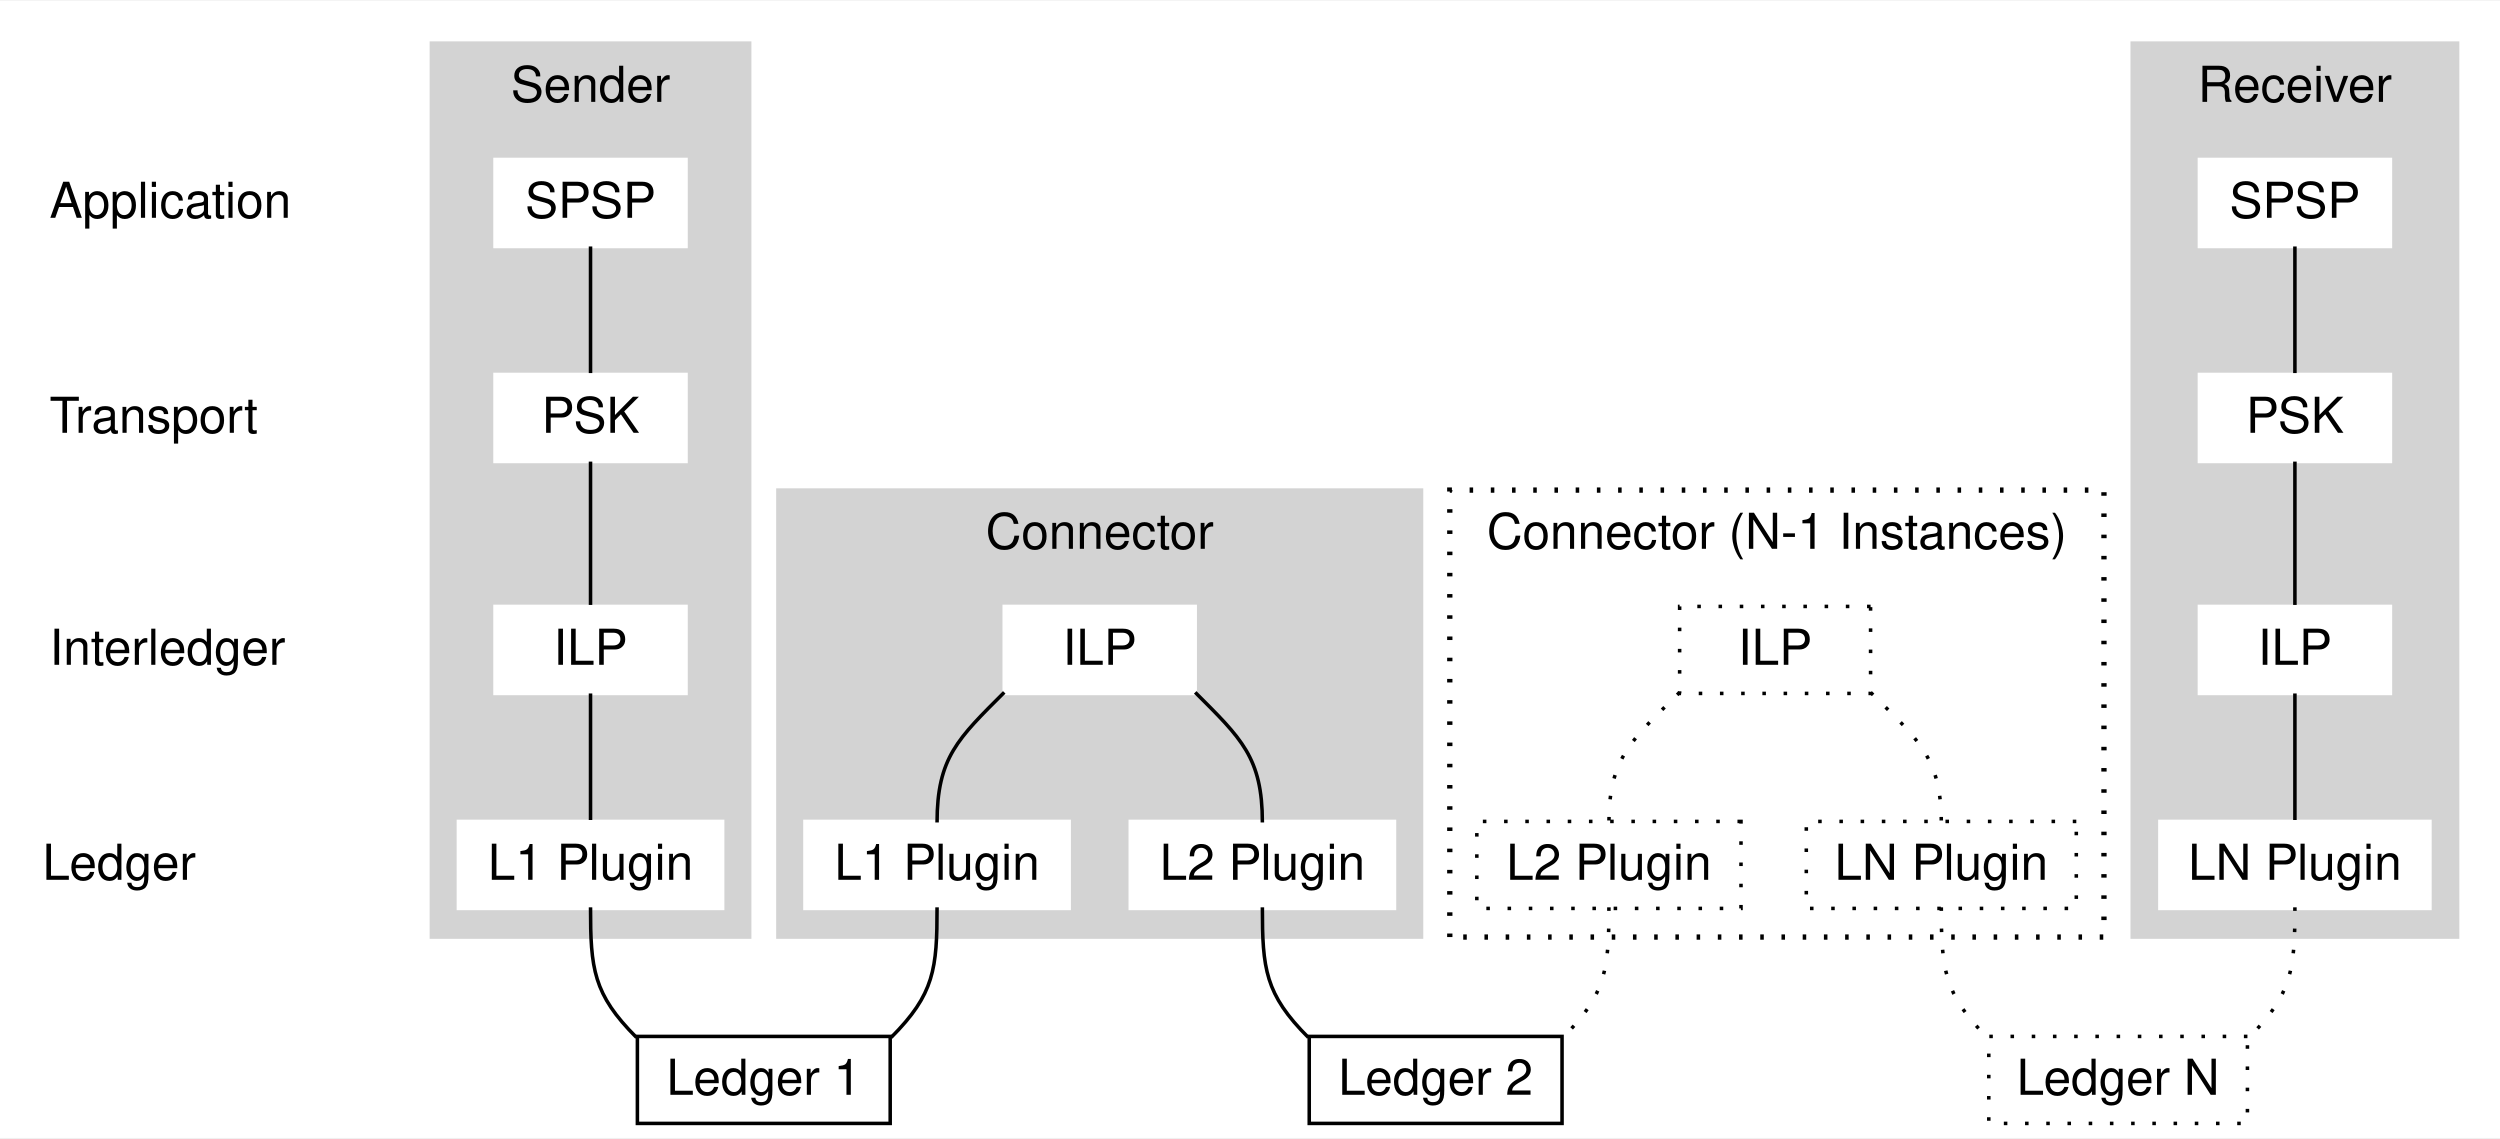
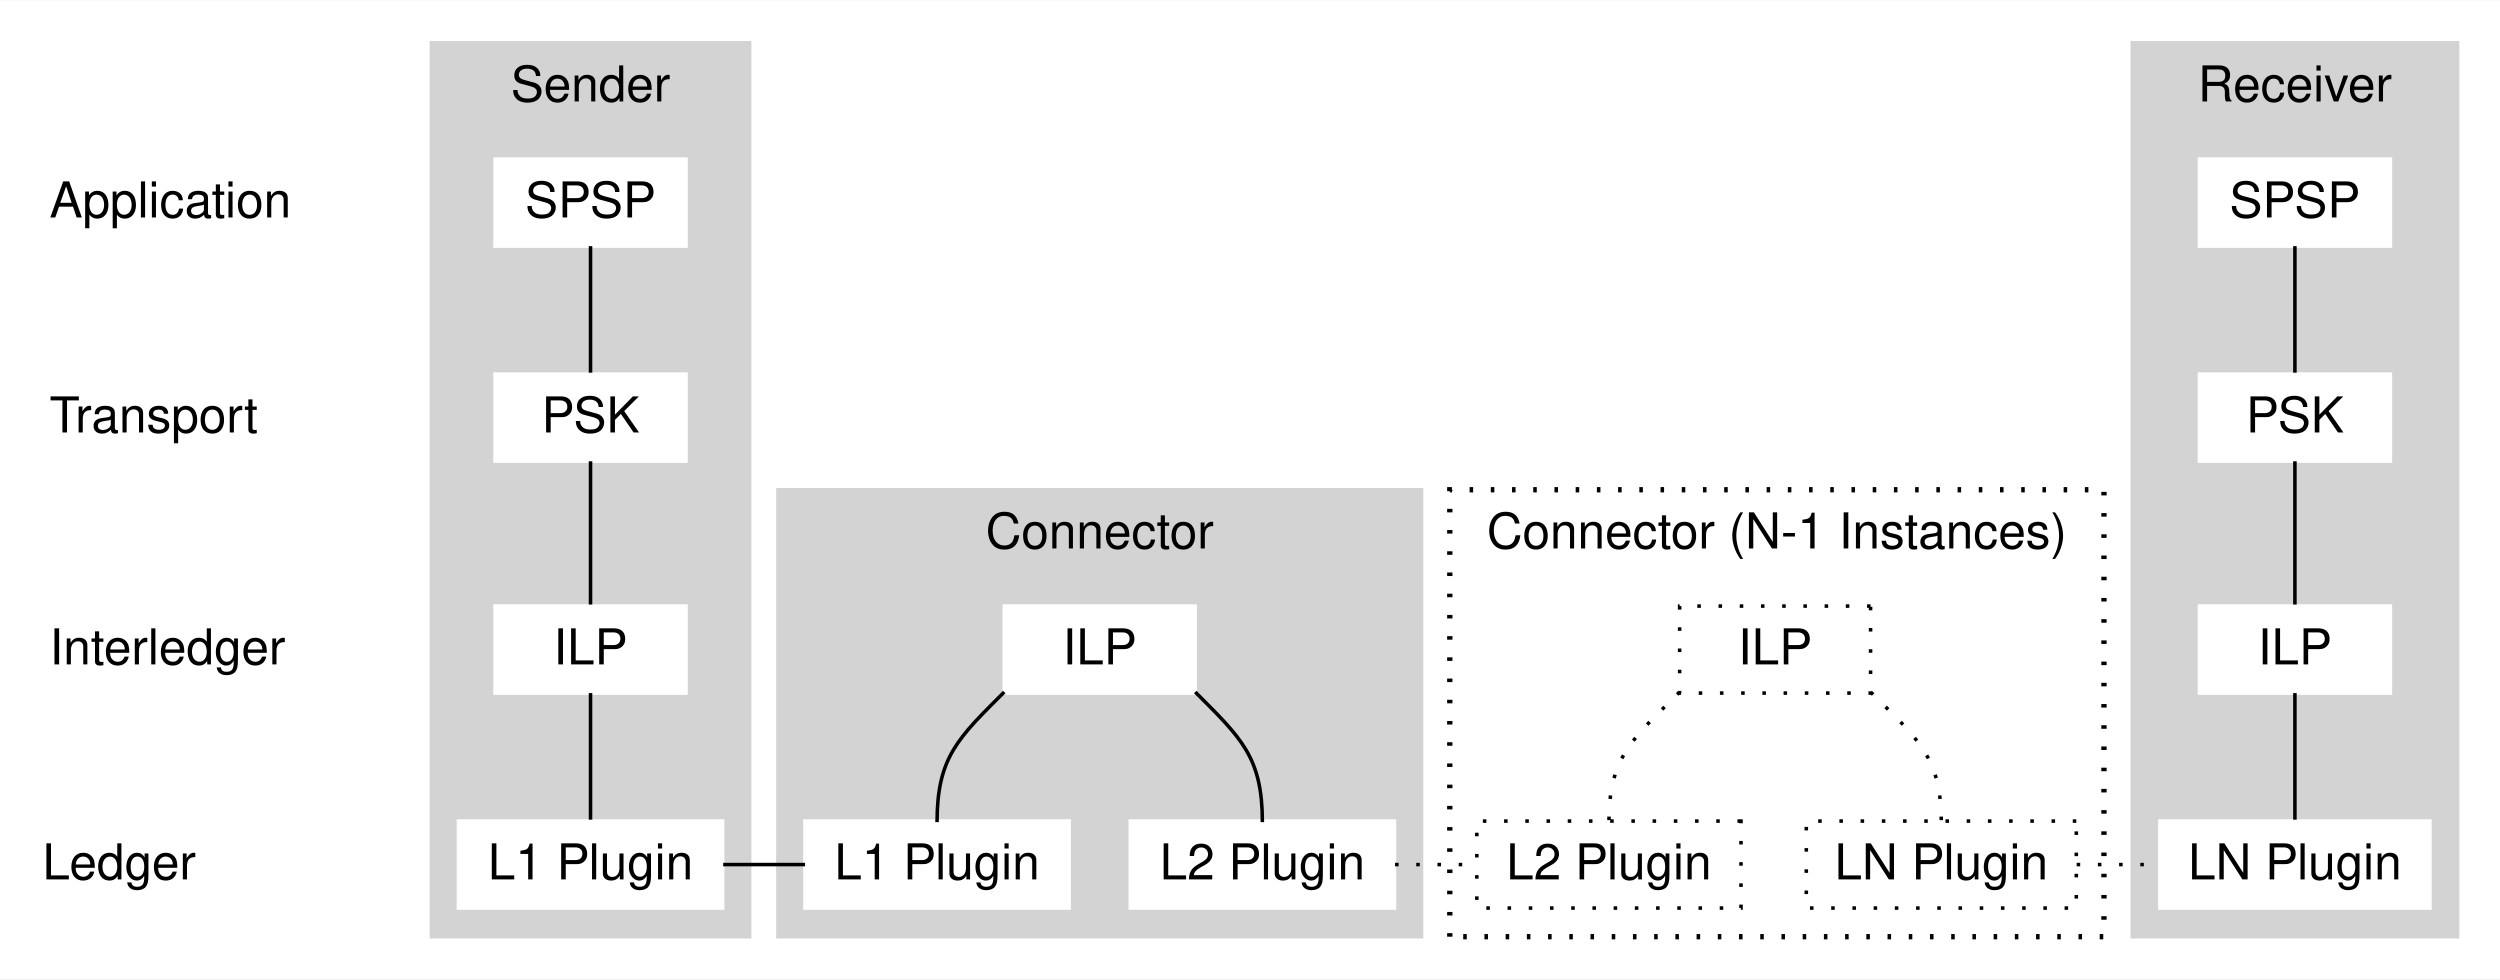
- <svg xmlns="http://www.w3.org/2000/svg" width="707pt" height="322pt" viewBox="0.00 0.00 707.00 321.60">
-   <g id="graph0" class="graph" transform="scale(1 1) rotate(0) translate(4 317.6)">
-     <polygon fill="#ffffff" stroke="transparent" points="-4,4 -4,-317.6 703,-317.6 703,4 -4,4" />
+ <svg xmlns="http://www.w3.org/2000/svg" width="707pt" height="277pt" viewBox="0.00 0.00 707.00 276.80">
+   <g id="graph0" class="graph" transform="scale(1 1) rotate(0) translate(4 272.8)">
+     <polygon fill="#ffffff" stroke="transparent" points="-4,4 -4,-272.8 703,-272.8 703,4 -4,4" />
    <g id="clust1" class="cluster">
-       <polygon fill="#d3d3d3" stroke="#d3d3d3" points="118,-52.8 118,-305.6 208,-305.6 208,-52.8 118,-52.8" />
-       <text text-anchor="middle" x="163" y="-289" font-family="Helvetica,sans-Serif" font-size="14.00" fill="#000000">Sender</text>
+       <polygon fill="#d3d3d3" stroke="#d3d3d3" points="118,-8 118,-260.8 208,-260.8 208,-8 118,-8" />
+       <text text-anchor="middle" x="163" y="-244.2" font-family="Helvetica,sans-Serif" font-size="14.00" fill="#000000">Sender</text>
    </g>
    <g id="clust2" class="cluster">
-       <polygon fill="#d3d3d3" stroke="#d3d3d3" points="216,-52.8 216,-179.2 398,-179.2 398,-52.8 216,-52.8" />
-       <text text-anchor="middle" x="307" y="-162.6" font-family="Helvetica,sans-Serif" font-size="14.00" fill="#000000">Connector</text>
+       <polygon fill="#d3d3d3" stroke="#d3d3d3" points="216,-8 216,-134.4 398,-134.4 398,-8 216,-8" />
+       <text text-anchor="middle" x="307" y="-117.8" font-family="Helvetica,sans-Serif" font-size="14.00" fill="#000000">Connector</text>
    </g>
    <g id="clust3" class="cluster">
-       <polygon fill="none" stroke="#000000" stroke-width="1.5" stroke-dasharray="1,5" points="406,-52.8 406,-179.2 591,-179.2 591,-52.8 406,-52.8" />
-       <text text-anchor="middle" x="498.5" y="-162.6" font-family="Helvetica,sans-Serif" font-size="14.00" fill="#000000">Connector (N-1 Instances)</text>
+       <polygon fill="none" stroke="#000000" stroke-width="1.5" stroke-dasharray="1,5" points="406,-8 406,-134.4 591,-134.4 591,-8 406,-8" />
+       <text text-anchor="middle" x="498.5" y="-117.8" font-family="Helvetica,sans-Serif" font-size="14.00" fill="#000000">Connector (N-1 Instances)</text>
    </g>
    <g id="clust4" class="cluster">
-       <polygon fill="#d3d3d3" stroke="#d3d3d3" points="599,-52.8 599,-305.6 691,-305.6 691,-52.8 599,-52.8" />
-       <text text-anchor="middle" x="645" y="-289" font-family="Helvetica,sans-Serif" font-size="14.00" fill="#000000">Receiver</text>
+       <polygon fill="#d3d3d3" stroke="#d3d3d3" points="599,-8 599,-260.8 691,-260.8 691,-8 599,-8" />
+       <text text-anchor="middle" x="645" y="-244.2" font-family="Helvetica,sans-Serif" font-size="14.00" fill="#000000">Receiver</text>
    </g>
    <g id="node1" class="node">
-       <text text-anchor="start" x="10" y="-256.2" font-family="Helvetica,sans-Serif" font-size="14.00" fill="#000000">Application</text>
+       <text text-anchor="start" x="10" y="-211.4" font-family="Helvetica,sans-Serif" font-size="14.00" fill="#000000">Application</text>
    </g>
    <g id="node2" class="node">
-       <text text-anchor="start" x="10" y="-195.4" font-family="Helvetica,sans-Serif" font-size="14.00" fill="#000000">Transport</text>
+       <text text-anchor="start" x="10" y="-150.6" font-family="Helvetica,sans-Serif" font-size="14.00" fill="#000000">Transport</text>
    </g>
    <g id="node3" class="node">
-       <text text-anchor="start" x="10" y="-129.8" font-family="Helvetica,sans-Serif" font-size="14.00" fill="#000000">Interledger</text>
+       <text text-anchor="start" x="10" y="-85" font-family="Helvetica,sans-Serif" font-size="14.00" fill="#000000">Interledger</text>
    </g>
    <g id="node4" class="node">
-       <text text-anchor="start" x="8" y="-69" font-family="Helvetica,sans-Serif" font-size="14.00" fill="#000000">Ledger</text>
+       <text text-anchor="start" x="8" y="-24.2" font-family="Helvetica,sans-Serif" font-size="14.00" fill="#000000">Ledger</text>
    </g>
    <g id="node5" class="node">
-       <polygon fill="#ffffff" stroke="#ffffff" points="190,-272.701 136,-272.701 136,-248.099 190,-248.099 190,-272.701" />
-       <text text-anchor="middle" x="163" y="-256.2" font-family="Helvetica,sans-Serif" font-size="14.00" fill="#000000">SPSP</text>
+       <polygon fill="#ffffff" stroke="#ffffff" points="190,-227.901 136,-227.901 136,-203.299 190,-203.299 190,-227.901" />
+       <text text-anchor="middle" x="163" y="-211.4" font-family="Helvetica,sans-Serif" font-size="14.00" fill="#000000">SPSP</text>
    </g>
    <g id="node6" class="node">
-       <polygon fill="#ffffff" stroke="#ffffff" points="190,-211.901 136,-211.901 136,-187.299 190,-187.299 190,-211.901" />
-       <text text-anchor="middle" x="163" y="-195.4" font-family="Helvetica,sans-Serif" font-size="14.00" fill="#000000">PSK</text>
+       <polygon fill="#ffffff" stroke="#ffffff" points="190,-167.101 136,-167.101 136,-142.499 190,-142.499 190,-167.101" />
+       <text text-anchor="middle" x="163" y="-150.6" font-family="Helvetica,sans-Serif" font-size="14.00" fill="#000000">PSK</text>
    </g>
    <g id="edge1" class="edge">
-       <path fill="none" stroke="#000000" d="M163,-248.096C163,-237.686 163,-222.826 163,-212.304" />
+       <path fill="none" stroke="#000000" d="M163,-203.296C163,-192.887 163,-178.026 163,-167.504" />
    </g>
    <g id="node7" class="node">
-       <polygon fill="#ffffff" stroke="#ffffff" points="190,-146.301 136,-146.301 136,-121.699 190,-121.699 190,-146.301" />
-       <text text-anchor="middle" x="163" y="-129.8" font-family="Helvetica,sans-Serif" font-size="14.00" fill="#000000">ILP</text>
+       <polygon fill="#ffffff" stroke="#ffffff" points="190,-101.501 136,-101.501 136,-76.899 190,-76.899 190,-101.501" />
+       <text text-anchor="middle" x="163" y="-85" font-family="Helvetica,sans-Serif" font-size="14.00" fill="#000000">ILP</text>
    </g>
    <g id="edge2" class="edge">
-       <path fill="none" stroke="#000000" d="M163,-187.261C163,-175.681 163,-158.437 163,-146.731" />
+       <path fill="none" stroke="#000000" d="M163,-142.461C163,-130.881 163,-113.637 163,-101.931" />
    </g>
    <g id="node8" class="node">
-       <polygon fill="#ffffff" stroke="#ffffff" points="200.354,-85.501 125.646,-85.501 125.646,-60.899 200.354,-60.899 200.354,-85.501" />
-       <text text-anchor="middle" x="163" y="-69" font-family="Helvetica,sans-Serif" font-size="14.00" fill="#000000">L1 Plugin</text>
+       <polygon fill="#ffffff" stroke="#ffffff" points="200.354,-40.701 125.646,-40.701 125.646,-16.099 200.354,-16.099 200.354,-40.701" />
+       <text text-anchor="middle" x="163" y="-24.2" font-family="Helvetica,sans-Serif" font-size="14.00" fill="#000000">L1 Plugin</text>
    </g>
    <g id="edge3" class="edge">
-       <path fill="none" stroke="#000000" d="M163,-121.696C163,-111.287 163,-96.426 163,-85.904" />
+       <path fill="none" stroke="#000000" d="M163,-76.896C163,-66.487 163,-51.626 163,-41.104" />
    </g>
-     <g id="node19" class="node">
-       <polygon fill="none" stroke="#000000" points="247.747,-24.701 176.253,-24.701 176.253,-.099 247.747,-.099 247.747,-24.701" />
-       <text text-anchor="middle" x="212" y="-8.2" font-family="Helvetica,sans-Serif" font-size="14.00" fill="#000000">Ledger 1</text>
+     <g id="node10" class="node">
+       <polygon fill="#ffffff" stroke="#ffffff" points="298.354,-40.701 223.646,-40.701 223.646,-16.099 298.354,-16.099 298.354,-40.701" />
+       <text text-anchor="middle" x="261" y="-24.2" font-family="Helvetica,sans-Serif" font-size="14.00" fill="#000000">L1 Plugin</text>
    </g>
    <g id="edge11" class="edge">
-       <path fill="none" stroke="#000000" d="M163,-61.2C163,-43.854 163.734,-36.666 176,-24.4" />
+       <path fill="none" stroke="#000000" d="M200.516,-28.4C208.234,-28.4 215.952,-28.4 223.67,-28.4" />
    </g>
    <g id="node9" class="node">
-       <polygon fill="#ffffff" stroke="#ffffff" points="334,-146.301 280,-146.301 280,-121.699 334,-121.699 334,-146.301" />
-       <text text-anchor="middle" x="307" y="-129.8" font-family="Helvetica,sans-Serif" font-size="14.00" fill="#000000">ILP</text>
-     </g>
-     <g id="node10" class="node">
-       <polygon fill="#ffffff" stroke="#ffffff" points="298.354,-85.501 223.646,-85.501 223.646,-60.899 298.354,-60.899 298.354,-85.501" />
-       <text text-anchor="middle" x="261" y="-69" font-family="Helvetica,sans-Serif" font-size="14.00" fill="#000000">L1 Plugin</text>
+       <polygon fill="#ffffff" stroke="#ffffff" points="334,-101.501 280,-101.501 280,-76.899 334,-76.899 334,-101.501" />
+       <text text-anchor="middle" x="307" y="-85" font-family="Helvetica,sans-Serif" font-size="14.00" fill="#000000">ILP</text>
    </g>
    <g id="edge4" class="edge">
-       <path fill="none" stroke="#000000" d="M280,-122C266.984,-108.984 261,-103.607 261,-85.2" />
+       <path fill="none" stroke="#000000" d="M280,-77.2C266.984,-64.184 261,-58.807 261,-40.4" />
    </g>
    <g id="node11" class="node">
-       <polygon fill="#ffffff" stroke="#ffffff" points="390.354,-85.501 315.646,-85.501 315.646,-60.899 390.354,-60.899 390.354,-85.501" />
-       <text text-anchor="middle" x="353" y="-69" font-family="Helvetica,sans-Serif" font-size="14.00" fill="#000000">L2 Plugin</text>
+       <polygon fill="#ffffff" stroke="#ffffff" points="390.354,-40.701 315.646,-40.701 315.646,-16.099 390.354,-16.099 390.354,-40.701" />
+       <text text-anchor="middle" x="353" y="-24.2" font-family="Helvetica,sans-Serif" font-size="14.00" fill="#000000">L2 Plugin</text>
    </g>
    <g id="edge5" class="edge">
-       <path fill="none" stroke="#000000" d="M334,-122C347.016,-108.984 353,-103.607 353,-85.2" />
+       <path fill="none" stroke="#000000" d="M334,-77.2C347.016,-64.184 353,-58.807 353,-40.4" />
+     </g>
+     <g id="node13" class="node">
+       <polygon fill="none" stroke="#000000" stroke-dasharray="1,5" points="488.354,-40.701 413.646,-40.701 413.646,-16.099 488.354,-16.099 488.354,-40.701" />
+       <text text-anchor="middle" x="451" y="-24.2" font-family="Helvetica,sans-Serif" font-size="14.00" fill="#000000">L2 Plugin</text>
    </g>
    <g id="edge12" class="edge">
-       <path fill="none" stroke="#000000" d="M261,-61.2C261,-43.854 260.265,-36.666 248,-24.4" />
+       <path fill="none" stroke="#000000" stroke-dasharray="1,5" d="M390.516,-28.4C398.234,-28.4 405.952,-28.4 413.67,-28.4" />
    </g>
-     <g id="node20" class="node">
-       <polygon fill="none" stroke="#000000" points="437.747,-24.701 366.253,-24.701 366.253,-.099 437.747,-.099 437.747,-24.701" />
-       <text text-anchor="middle" x="402" y="-8.2" font-family="Helvetica,sans-Serif" font-size="14.00" fill="#000000">Ledger 2</text>
+     <g id="node12" class="node">
+       <polygon fill="none" stroke="#000000" stroke-dasharray="1,5" points="525,-101.501 471,-101.501 471,-76.899 525,-76.899 525,-101.501" />
+       <text text-anchor="middle" x="498" y="-85" font-family="Helvetica,sans-Serif" font-size="14.00" fill="#000000">ILP</text>
+     </g>
+     <g id="edge6" class="edge">
+       <path fill="none" stroke="#000000" stroke-dasharray="1,5" d="M471,-77.2C457.837,-64.037 451,-59.015 451,-40.4" />
+     </g>
+     <g id="node14" class="node">
+       <polygon fill="none" stroke="#000000" stroke-dasharray="1,5" points="583.178,-40.701 506.822,-40.701 506.822,-16.099 583.178,-16.099 583.178,-40.701" />
+       <text text-anchor="middle" x="545" y="-24.2" font-family="Helvetica,sans-Serif" font-size="14.00" fill="#000000">LN Plugin</text>
+     </g>
+     <g id="edge7" class="edge">
+       <path fill="none" stroke="#000000" stroke-dasharray="1,5" d="M525,-77.2C538.163,-64.037 545,-59.015 545,-40.4" />
+     </g>
+     <g id="node18" class="node">
+       <polygon fill="#ffffff" stroke="#ffffff" points="683.178,-40.701 606.822,-40.701 606.822,-16.099 683.178,-16.099 683.178,-40.701" />
+       <text text-anchor="middle" x="645" y="-24.2" font-family="Helvetica,sans-Serif" font-size="14.00" fill="#000000">LN Plugin</text>
    </g>
    <g id="edge13" class="edge">
-       <path fill="none" stroke="#000000" d="M353,-61.2C353,-43.854 353.735,-36.666 366,-24.4" />
-     </g>
-     <g id="node12" class="node">
-       <polygon fill="none" stroke="#000000" stroke-dasharray="1,5" points="525,-146.301 471,-146.301 471,-121.699 525,-121.699 525,-146.301" />
-       <text text-anchor="middle" x="498" y="-129.8" font-family="Helvetica,sans-Serif" font-size="14.00" fill="#000000">ILP</text>
-     </g>
-     <g id="node13" class="node">
-       <polygon fill="none" stroke="#000000" stroke-dasharray="1,5" points="488.354,-85.501 413.646,-85.501 413.646,-60.899 488.354,-60.899 488.354,-85.501" />
-       <text text-anchor="middle" x="451" y="-69" font-family="Helvetica,sans-Serif" font-size="14.00" fill="#000000">L2 Plugin</text>
-     </g>
-     <g id="edge6" class="edge">
-       <path fill="none" stroke="#000000" stroke-dasharray="1,5" d="M471,-122C457.837,-108.837 451,-103.815 451,-85.2" />
-     </g>
-     <g id="node14" class="node">
-       <polygon fill="none" stroke="#000000" stroke-dasharray="1,5" points="583.178,-85.501 506.822,-85.501 506.822,-60.899 583.178,-60.899 583.178,-85.501" />
-       <text text-anchor="middle" x="545" y="-69" font-family="Helvetica,sans-Serif" font-size="14.00" fill="#000000">LN Plugin</text>
-     </g>
-     <g id="edge7" class="edge">
-       <path fill="none" stroke="#000000" stroke-dasharray="1,5" d="M525,-122C538.163,-108.837 545,-103.815 545,-85.2" />
-     </g>
-     <g id="edge14" class="edge">
-       <path fill="none" stroke="#000000" stroke-dasharray="1,5" d="M451,-61.2C451,-43.854 450.265,-36.666 438,-24.4" />
-     </g>
-     <g id="node21" class="node">
-       <polygon fill="none" stroke="#000000" stroke-dasharray="1,5" points="631.572,-24.701 558.428,-24.701 558.428,-.099 631.572,-.099 631.572,-24.701" />
-       <text text-anchor="middle" x="595" y="-8.2" font-family="Helvetica,sans-Serif" font-size="14.00" fill="#000000">Ledger N</text>
-     </g>
-     <g id="edge15" class="edge">
-       <path fill="none" stroke="#000000" stroke-dasharray="1,5" d="M545,-61.2C545,-43.854 545.735,-36.666 558,-24.4" />
+       <path fill="none" stroke="#000000" stroke-dasharray="1,5" d="M583.281,-28.4C590.996,-28.4 598.711,-28.4 606.426,-28.4" />
    </g>
    <g id="node15" class="node">
-       <polygon fill="#ffffff" stroke="#ffffff" points="672,-272.701 618,-272.701 618,-248.099 672,-248.099 672,-272.701" />
-       <text text-anchor="middle" x="645" y="-256.2" font-family="Helvetica,sans-Serif" font-size="14.00" fill="#000000">SPSP</text>
+       <polygon fill="#ffffff" stroke="#ffffff" points="672,-227.901 618,-227.901 618,-203.299 672,-203.299 672,-227.901" />
+       <text text-anchor="middle" x="645" y="-211.4" font-family="Helvetica,sans-Serif" font-size="14.00" fill="#000000">SPSP</text>
    </g>
    <g id="node16" class="node">
-       <polygon fill="#ffffff" stroke="#ffffff" points="672,-211.901 618,-211.901 618,-187.299 672,-187.299 672,-211.901" />
-       <text text-anchor="middle" x="645" y="-195.4" font-family="Helvetica,sans-Serif" font-size="14.00" fill="#000000">PSK</text>
+       <polygon fill="#ffffff" stroke="#ffffff" points="672,-167.101 618,-167.101 618,-142.499 672,-142.499 672,-167.101" />
+       <text text-anchor="middle" x="645" y="-150.6" font-family="Helvetica,sans-Serif" font-size="14.00" fill="#000000">PSK</text>
    </g>
    <g id="edge8" class="edge">
-       <path fill="none" stroke="#000000" d="M645,-248.096C645,-237.686 645,-222.826 645,-212.304" />
+       <path fill="none" stroke="#000000" d="M645,-203.296C645,-192.887 645,-178.026 645,-167.504" />
    </g>
    <g id="node17" class="node">
-       <polygon fill="#ffffff" stroke="#ffffff" points="672,-146.301 618,-146.301 618,-121.699 672,-121.699 672,-146.301" />
-       <text text-anchor="middle" x="645" y="-129.8" font-family="Helvetica,sans-Serif" font-size="14.00" fill="#000000">ILP</text>
+       <polygon fill="#ffffff" stroke="#ffffff" points="672,-101.501 618,-101.501 618,-76.899 672,-76.899 672,-101.501" />
+       <text text-anchor="middle" x="645" y="-85" font-family="Helvetica,sans-Serif" font-size="14.00" fill="#000000">ILP</text>
    </g>
    <g id="edge9" class="edge">
-       <path fill="none" stroke="#000000" d="M645,-187.261C645,-175.681 645,-158.437 645,-146.731" />
-     </g>
-     <g id="node18" class="node">
-       <polygon fill="#ffffff" stroke="#ffffff" points="683.178,-85.501 606.822,-85.501 606.822,-60.899 683.178,-60.899 683.178,-85.501" />
-       <text text-anchor="middle" x="645" y="-69" font-family="Helvetica,sans-Serif" font-size="14.00" fill="#000000">LN Plugin</text>
+       <path fill="none" stroke="#000000" d="M645,-142.461C645,-130.881 645,-113.637 645,-101.931" />
    </g>
    <g id="edge10" class="edge">
-       <path fill="none" stroke="#000000" d="M645,-121.696C645,-111.287 645,-96.426 645,-85.904" />
-     </g>
-     <g id="edge16" class="edge">
-       <path fill="none" stroke="#000000" stroke-dasharray="1,5" d="M645,-61.2C645,-43.854 644.265,-36.666 632,-24.4" />
+       <path fill="none" stroke="#000000" d="M645,-76.896C645,-66.487 645,-51.626 645,-41.104" />
    </g>
  </g>
</svg>
